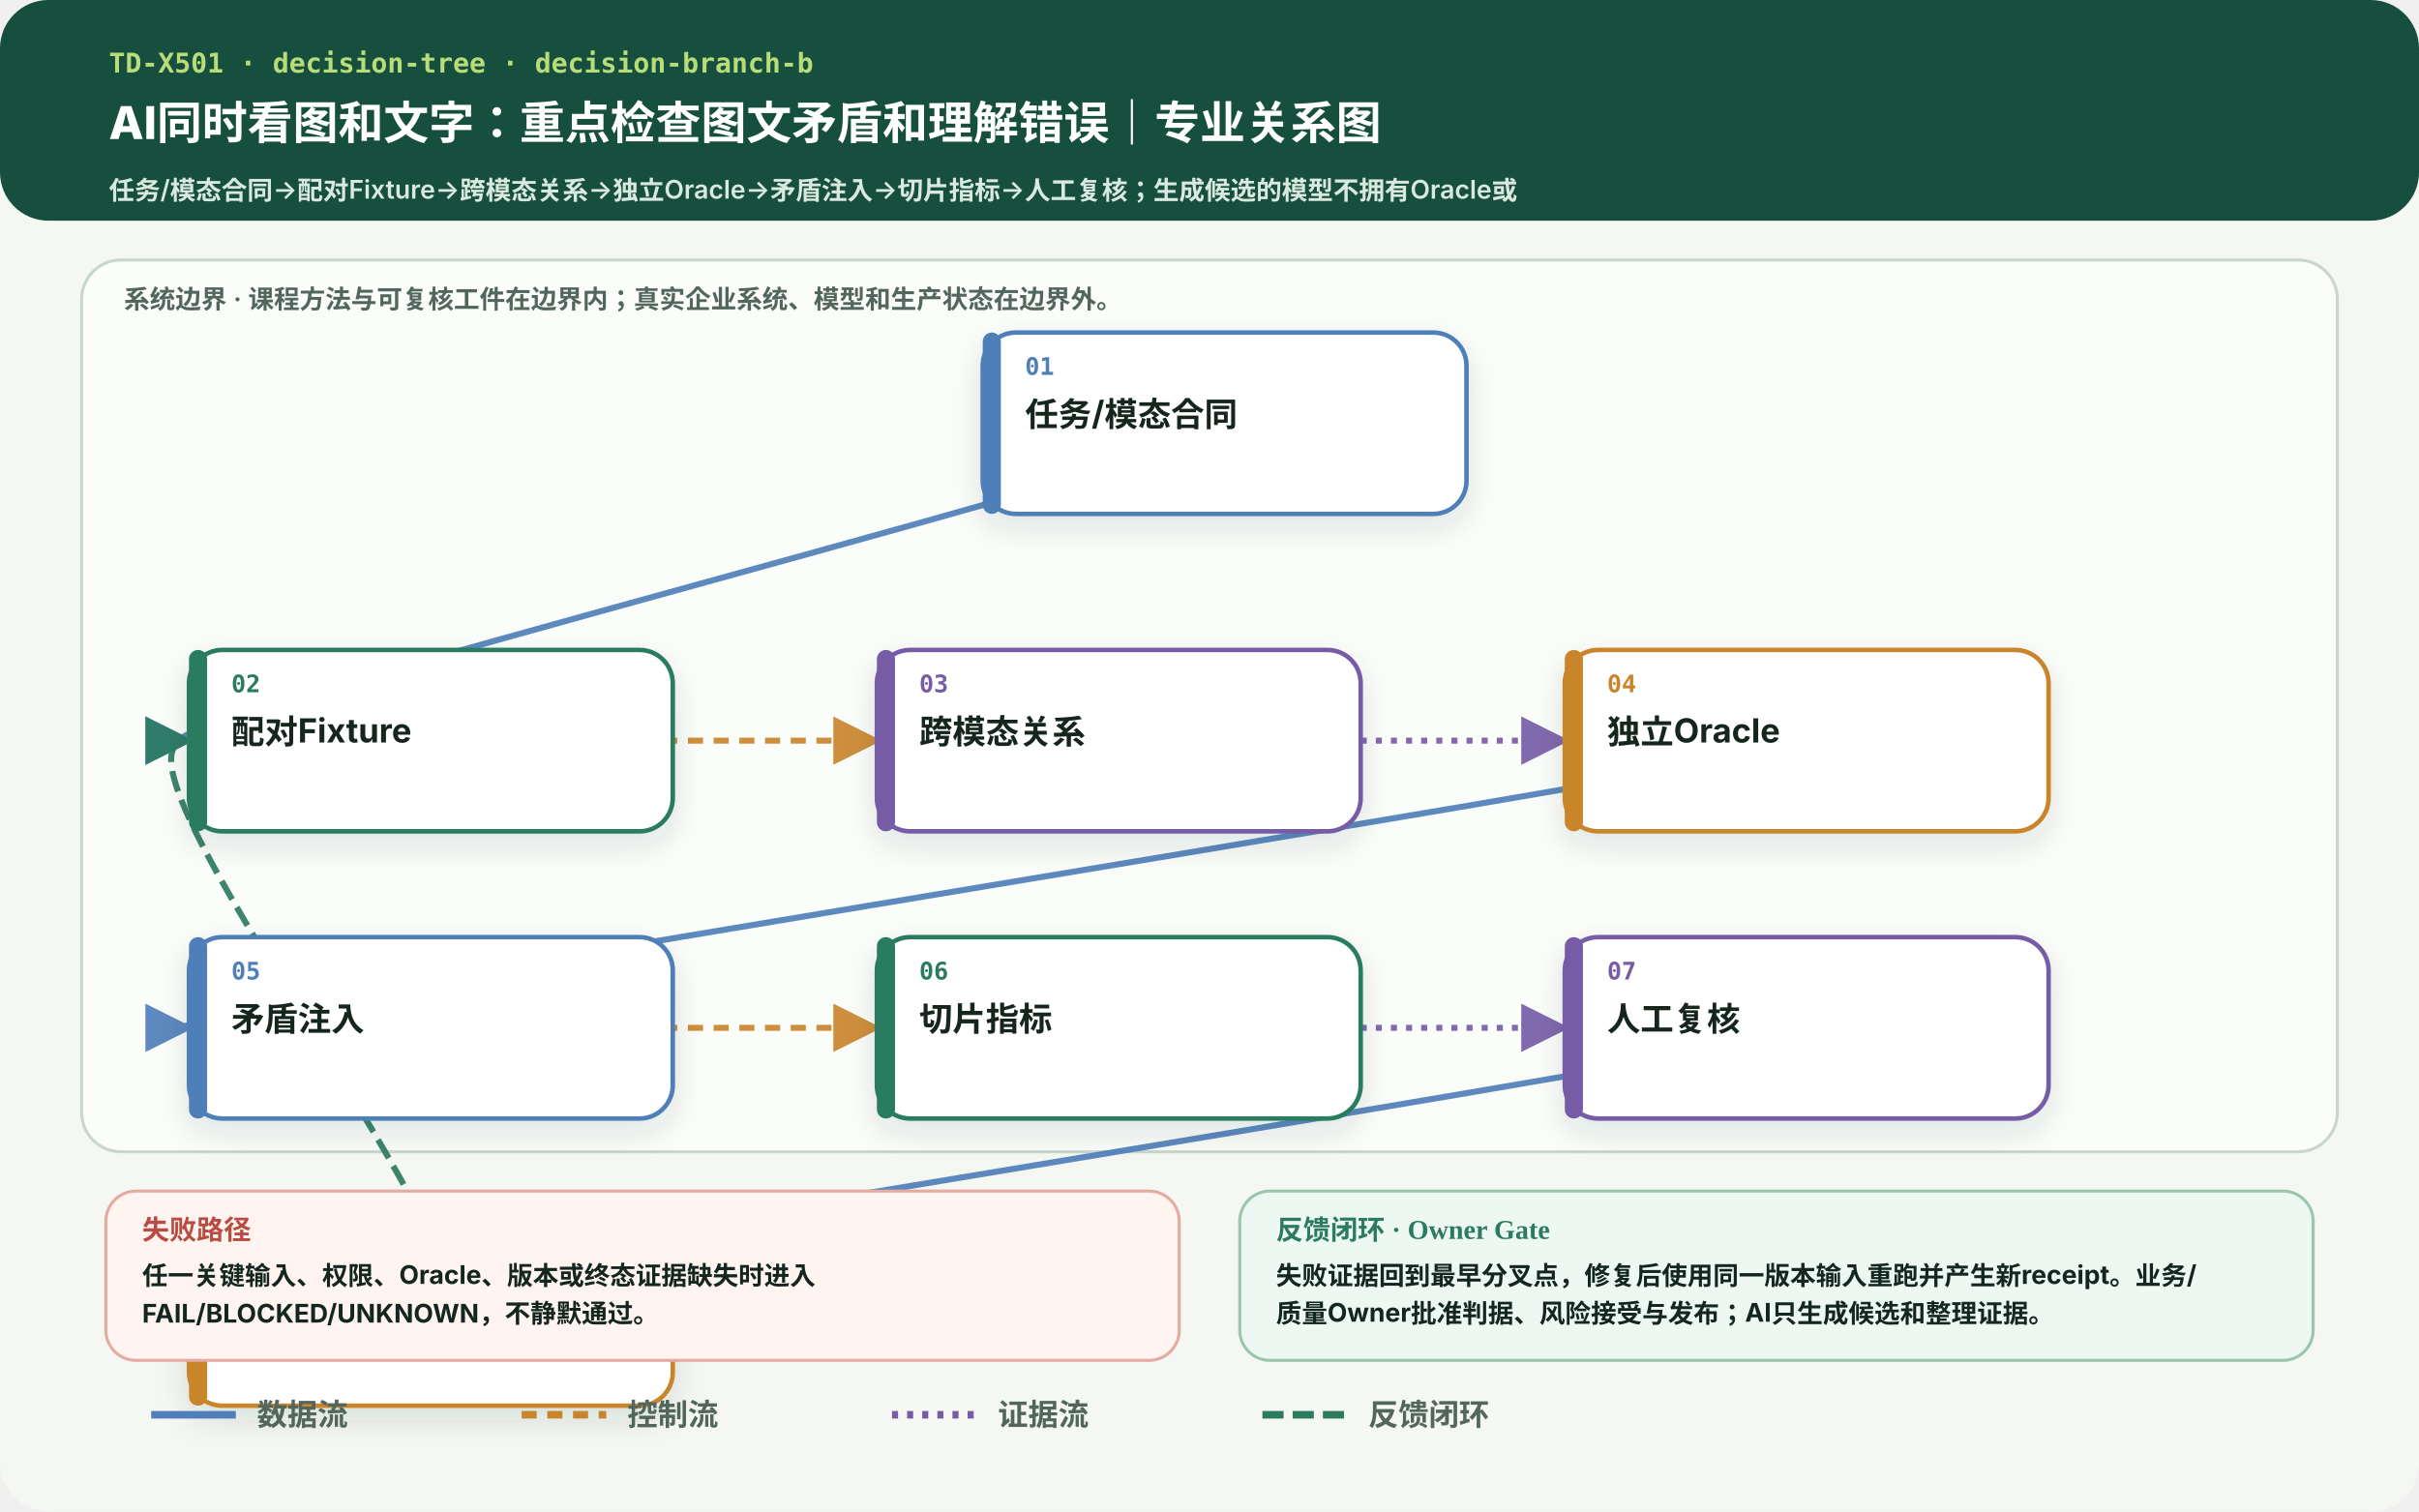
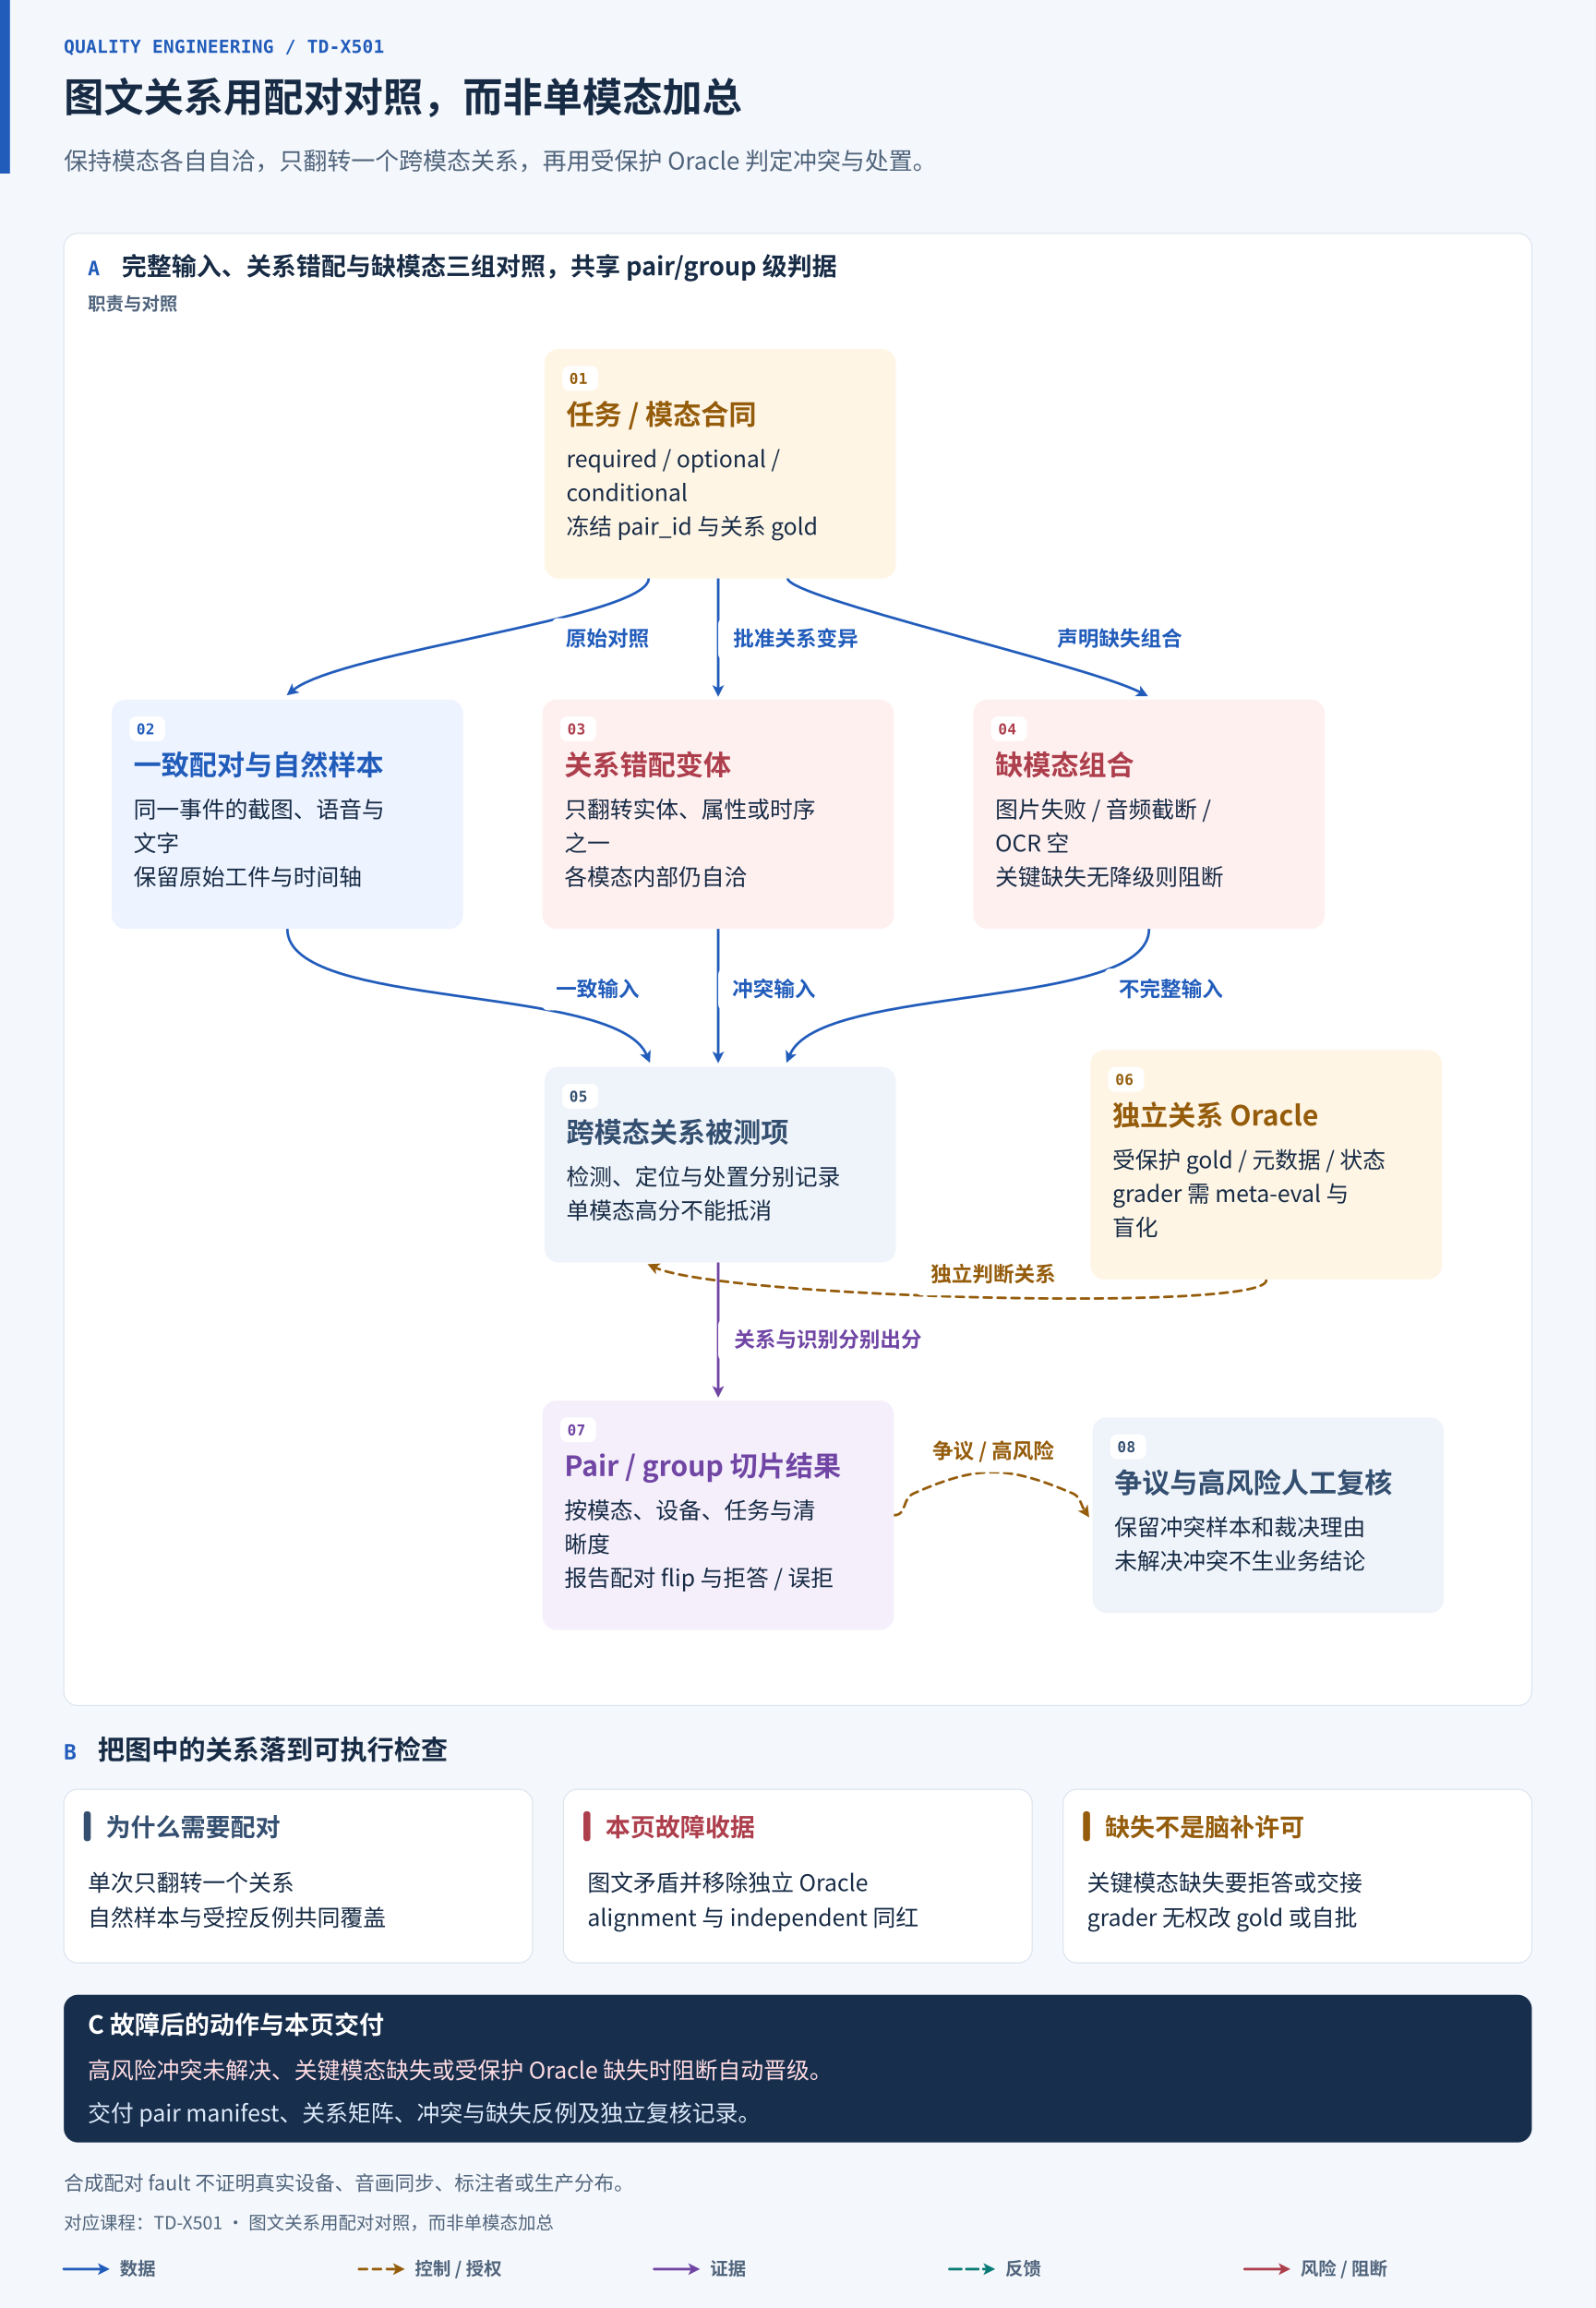
- <svg xmlns="http://www.w3.org/2000/svg" role="img" aria-labelledby="title desc" viewBox="0 0 1600 1000" width="1600" height="1000">
+ <svg xmlns="http://www.w3.org/2000/svg" width="1600" height="2314" viewBox="0 0 1600 2314" role="img" aria-labelledby="title desc" data-redraw-version="2">
+   <style>text{font-family:'PingFang SC','Microsoft YaHei','Noto Sans CJK SC',system-ui,sans-serif}.mono{font-family:'SFMono-Regular',Consolas,monospace;letter-spacing:.25px}</style>
  <defs>
-     <filter id="shadow" x="-15%" y="-15%" width="130%" height="140%">
-       <feDropShadow dx="0" dy="8" stdDeviation="10" flood-color="#173f32" flood-opacity="0.12" />
-     </filter>
-     <marker id="arrow-data" viewBox="0 0 10 10" refX="9" refY="5" markerWidth="8" markerHeight="8" orient="auto-start-reverse">
-       <path d="M 0 0 L 10 5 L 0 10 z" fill="#4f7fb8" />
+     <marker id="arr-data" markerUnits="userSpaceOnUse" markerWidth="12" markerHeight="12" refX="3" refY="6" orient="auto">
+       <path d="M0 0L12 6L0 12L3 6Z" fill="#215cbb" />
    </marker>
-     <marker id="arrow-control" viewBox="0 0 10 10" refX="9" refY="5" markerWidth="8" markerHeight="8" orient="auto-start-reverse">
-       <path d="M 0 0 L 10 5 L 0 10 z" fill="#c9852c" />
+     <marker id="arr-control" markerUnits="userSpaceOnUse" markerWidth="12" markerHeight="12" refX="3" refY="6" orient="auto">
+       <path d="M0 0L12 6L0 12L3 6Z" fill="#945c0b" />
    </marker>
-     <marker id="arrow-evidence" viewBox="0 0 10 10" refX="9" refY="5" markerWidth="8" markerHeight="8" orient="auto-start-reverse">
-       <path d="M 0 0 L 10 5 L 0 10 z" fill="#765ca6" />
+     <marker id="arr-evidence" markerUnits="userSpaceOnUse" markerWidth="12" markerHeight="12" refX="3" refY="6" orient="auto">
+       <path d="M0 0L12 6L0 12L3 6Z" fill="#7045a4" />
    </marker>
-     <marker id="arrow-feedback" viewBox="0 0 10 10" refX="9" refY="5" markerWidth="8" markerHeight="8" orient="auto-start-reverse">
-       <path d="M 0 0 L 10 5 L 0 10 z" fill="#2c7b61" />
+     <marker id="arr-feedback" markerUnits="userSpaceOnUse" markerWidth="12" markerHeight="12" refX="3" refY="6" orient="auto">
+       <path d="M0 0L12 6L0 12L3 6Z" fill="#087b76" />
+     </marker>
+     <marker id="arr-risk" markerUnits="userSpaceOnUse" markerWidth="12" markerHeight="12" refX="3" refY="6" orient="auto">
+       <path d="M0 0L12 6L0 12L3 6Z" fill="#ad3e4c" />
    </marker>
  </defs>
-   <rect width="1600" height="1000" rx="32" fill="#f4f7f2" />
-   <rect x="0" y="0" width="1600" height="146" rx="32" fill="#174f3f" />
-   <text x="72" y="48" font-family="ui-monospace,SFMono-Regular,Menlo,monospace" font-size="18" font-weight="800" fill="#b8dd78">TD-X501 · decision-tree · decision-branch-b</text>
-   <text x="72" y="92" text-anchor="start" font-family="-apple-system,BlinkMacSystemFont,'Segoe UI','PingFang SC',sans-serif" font-size="30" font-weight="800" fill="#ffffff">AI同时看图和文字：重点检查图文矛盾和理解错误｜专业关系图</text>
-   <text x="72" y="132" text-anchor="start" font-family="-apple-system,BlinkMacSystemFont,'Segoe UI','PingFang SC',sans-serif" font-size="17" font-weight="600" fill="#d9e9df">任务/模态合同→配对Fixture→跨模态关系→独立Oracle→矛盾注入→切片指标→人工复核；生成候选的模型不拥有Oracle或</text>
-   <rect x="54" y="172" width="1492" height="590" rx="26" fill="#fbfdfb" stroke="#c9d6cf" stroke-width="2" />
-   <text x="82" y="204" font-size="17" font-weight="800" fill="#52665e">系统边界 · 课程方法与可复核工件在边界内；真实企业系统、模型和生产状态在边界外。</text>
-   <path d="M 810 280 C 885 280, 50 490, 125 490" fill="none" stroke="#4f7fb8" stroke-width="4" stroke-dasharray="" marker-end="url(#arrow-data)" opacity="0.92" />
-   <path d="M 285 490 C 360 490, 505 490, 580 490" fill="none" stroke="#c9852c" stroke-width="4" stroke-dasharray="10 7" marker-end="url(#arrow-control)" opacity="0.92" />
-   <path d="M 740 490 C 815 490, 960 490, 1035 490" fill="none" stroke="#765ca6" stroke-width="4" stroke-dasharray="4 6" marker-end="url(#arrow-evidence)" opacity="0.92" />
-   <path d="M 1195 490 C 1270 490, 50 680, 125 680" fill="none" stroke="#4f7fb8" stroke-width="4" stroke-dasharray="" marker-end="url(#arrow-data)" opacity="0.92" />
-   <path d="M 285 680 C 360 680, 505 680, 580 680" fill="none" stroke="#c9852c" stroke-width="4" stroke-dasharray="10 7" marker-end="url(#arrow-control)" opacity="0.92" />
-   <path d="M 740 680 C 815 680, 960 680, 1035 680" fill="none" stroke="#765ca6" stroke-width="4" stroke-dasharray="4 6" marker-end="url(#arrow-evidence)" opacity="0.92" />
-   <path d="M 1195 680 C 1270 680, 50 870, 125 870" fill="none" stroke="#4f7fb8" stroke-width="4" stroke-dasharray="" marker-end="url(#arrow-data)" opacity="0.92" />
-   <path d="M 285 870 C 360 870, 50 490, 125 490" fill="none" stroke="#2c7b61" stroke-width="4" stroke-dasharray="14 6" marker-end="url(#arrow-feedback)" opacity="0.92" />
-   <g filter="url(#shadow)">
-     <rect x="650" y="220" width="320" height="120" rx="22" fill="#ffffff" stroke="#4f7fb8" stroke-width="3" />
-     <rect x="650" y="220" width="12" height="120" rx="6" fill="#4f7fb8" />
-     <text x="678" y="248" font-family="ui-monospace,SFMono-Regular,Menlo,monospace" font-size="16" font-weight="800" fill="#4f7fb8">01</text>
-     <text x="678" y="282" text-anchor="start" font-family="-apple-system,BlinkMacSystemFont,'Segoe UI','PingFang SC',sans-serif" font-size="22" font-weight="700" fill="#13261f">任务/模态合同</text>
+   <rect width="1600" height="2314" fill="#f4f7fb" />
+   <rect width="10" height="174" fill="#215cbb" />
+   <text x="64" y="53" font-size="18" fill="#215cbb" font-weight="750" class="mono">QUALITY ENGINEERING  /  TD-X501</text>
+   <text x="64" y="112" font-size="40" fill="#172b45" font-weight="750">图文关系用配对对照，而非单模态加总</text>
+   <text x="64" y="170" font-size="24" fill="#50647c" font-weight="450">保持模态各自自洽，只翻转一个跨模态关系，再用受保护 Oracle 判定冲突与处置。</text>
+   <g id="system-graph" data-region="64,234,1472,1475.9840728100112">
+     <rect x="64" y="234" width="1472" height="1475.984" rx="14" fill="#fff" stroke="#d9e2ed" />
+     <text x="88" y="276" font-size="20" fill="#215cbb" font-weight="800" class="mono">A</text>
+     <text x="122" y="276" font-size="25" fill="#172b45" font-weight="700">完整输入、关系错配与缺模态三组对照，共享 pair/group 级判据</text>
+     <text x="88" y="311" font-size="18" fill="#50647c" font-weight="550">职责与对照</text>
+     <g transform="translate(111.9454 350) scale(0.9954494)" data-graph-scale="0.9954493742889646" data-routing="dot">
+       <path class="edge edge-data" d="M541 231 C541 270.32 231.65 304.58 183.32 343.11" fill="none" stroke="#215cbb" stroke-width="2.6" stroke-linecap="round" stroke-linejoin="round" marker-end="url(#arr-data)" data-edge-id="e0" data-from="contract" data-to="natural" />
+       <path class="edge edge-data" d="M611 231 C611 281.09 611 296.48 611 341.28" fill="none" stroke="#215cbb" stroke-width="2.6" stroke-linecap="round" stroke-linejoin="round" marker-end="url(#arr-data)" data-edge-id="e1" data-from="contract" data-to="flip" />
+       <path class="edge edge-data" d="M681 231 C681 250.33 979.95 317.31 1036 345.57" fill="none" stroke="#215cbb" stroke-width="2.6" stroke-linecap="round" stroke-linejoin="round" marker-end="url(#arr-data)" data-edge-id="e2" data-from="contract" data-to="missing" />
+       <path class="edge edge-data" d="M177 584 C177 666.45 507.67 638.51 538.68 710.61" fill="none" stroke="#215cbb" stroke-width="2.6" stroke-linecap="round" stroke-linejoin="round" marker-end="url(#arr-data)" data-edge-id="e3" data-from="natural" data-to="relation" />
+       <path class="edge edge-data" d="M611 584 C611 641.26 611 658.43 611 710.36" fill="none" stroke="#215cbb" stroke-width="2.6" stroke-linecap="round" stroke-linejoin="round" marker-end="url(#arr-data)" data-edge-id="e4" data-from="flip" data-to="relation" />
+       <path class="edge edge-data" d="M1045 584 C1045 666.45 714.33 638.51 683.32 710.61" fill="none" stroke="#215cbb" stroke-width="2.6" stroke-linecap="round" stroke-linejoin="round" marker-end="url(#arr-data)" data-edge-id="e5" data-from="missing" data-to="relation" />
+       <path class="edge edge-control" d="M1163 938 C1163 970.41 616.32 955.74 547.99 925.29" fill="none" stroke="#945c0b" stroke-width="2.6" stroke-linecap="round" stroke-linejoin="round" stroke-dasharray="8 6" marker-end="url(#arr-control)" data-edge-id="e6" data-from="oracle" data-to="relation" />
+       <path class="edge edge-evidence" d="M611 919 C611 977.09 611 994.51 611 1047.19" fill="none" stroke="#7045a4" stroke-width="2.6" stroke-linecap="round" stroke-linejoin="round" marker-end="url(#arr-evidence)" data-edge-id="e7" data-from="relation" data-to="slices" />
+       <path class="edge edge-control" d="M788 1174.5 C801.21 1174.5 795.92 1157.85 808 1152.5 C873.03 1123.73 902.64 1124.49 968 1152.5 C975.96 1155.91 976.43 1164.22 979.8 1169.3" fill="none" stroke="#945c0b" stroke-width="2.6" stroke-linecap="round" stroke-linejoin="round" stroke-dasharray="8 6" marker-end="url(#arr-control)" data-edge-id="e8" data-from="slices" data-to="human" />
+       <g id="node-contract" class="node node-control" data-region="436,0,354,231">
+         <rect x="436" y="0" width="354" height="231" rx="14" fill="#fff5e5" stroke="none" />
+         <rect x="454" y="17" width="36" height="25" rx="7" fill="#fff" stroke="none" />
+         <text x="461" y="35" font-size="15" fill="#945c0b" font-weight="750" class="mono">01</text>
+         <text x="458" y="76" font-size="28" fill="#945c0b" font-weight="700">任务 / 模态合同</text>
+         <text x="458" y="119" font-size="23" fill="#172b45" font-weight="450">required / optional /</text>
+         <text x="458" y="153" font-size="23" fill="#172b45" font-weight="450">conditional</text>
+         <text x="458" y="187" font-size="23" fill="#172b45" font-weight="450">冻结 pair_id 与关系 gold</text>
+       </g>
+       <g id="node-natural" class="node node-input" data-region="0,353,354,231">
+         <rect x="0" y="353" width="354" height="231" rx="14" fill="#edf3ff" stroke="none" />
+         <rect x="18" y="370" width="36" height="25" rx="7" fill="#fff" stroke="none" />
+         <text x="25" y="388" font-size="15" fill="#215cbb" font-weight="750" class="mono">02</text>
+         <text x="22" y="429" font-size="28" fill="#215cbb" font-weight="700">一致配对与自然样本</text>
+         <text x="22" y="472" font-size="23" fill="#172b45" font-weight="450">同一事件的截图、语音与</text>
+         <text x="22" y="506" font-size="23" fill="#172b45" font-weight="450">文字</text>
+         <text x="22" y="540" font-size="23" fill="#172b45" font-weight="450">保留原始工件与时间轴</text>
+       </g>
+       <g id="node-flip" class="node node-risk" data-region="434,353,354,231">
+         <rect x="434" y="353" width="354" height="231" rx="14" fill="#fff0f0" stroke="none" />
+         <rect x="452" y="370" width="36" height="25" rx="7" fill="#fff" stroke="none" />
+         <text x="459" y="388" font-size="15" fill="#ad3e4c" font-weight="750" class="mono">03</text>
+         <text x="456" y="429" font-size="28" fill="#ad3e4c" font-weight="700">关系错配变体</text>
+         <text x="456" y="472" font-size="23" fill="#172b45" font-weight="450">只翻转实体、属性或时序</text>
+         <text x="456" y="506" font-size="23" fill="#172b45" font-weight="450">之一</text>
+         <text x="456" y="540" font-size="23" fill="#172b45" font-weight="450">各模态内部仍自洽</text>
+       </g>
+       <g id="node-missing" class="node node-risk" data-region="868,353,354,231">
+         <rect x="868" y="353" width="354" height="231" rx="14" fill="#fff0f0" stroke="none" />
+         <rect x="886" y="370" width="36" height="25" rx="7" fill="#fff" stroke="none" />
+         <text x="893" y="388" font-size="15" fill="#ad3e4c" font-weight="750" class="mono">04</text>
+         <text x="890" y="429" font-size="28" fill="#ad3e4c" font-weight="700">缺模态组合</text>
+         <text x="890" y="472" font-size="23" fill="#172b45" font-weight="450">图片失败 / 音频截断 /</text>
+         <text x="890" y="506" font-size="23" fill="#172b45" font-weight="450">OCR 空</text>
+         <text x="890" y="540" font-size="23" fill="#172b45" font-weight="450">关键缺失无降级则阻断</text>
+       </g>
+       <g id="node-relation" class="node node-process" data-region="436,723,354,197">
+         <rect x="436" y="723" width="354" height="197" rx="14" fill="#eff4fa" stroke="none" />
+         <rect x="454" y="740" width="36" height="25" rx="7" fill="#fff" stroke="none" />
+         <text x="461" y="758" font-size="15" fill="#344f70" font-weight="750" class="mono">05</text>
+         <text x="458" y="799" font-size="28" fill="#344f70" font-weight="700">跨模态关系被测项</text>
+         <text x="458" y="842" font-size="23" fill="#172b45" font-weight="450">检测、定位与处置分别记录</text>
+         <text x="458" y="876" font-size="23" fill="#172b45" font-weight="450">单模态高分不能抵消</text>
+       </g>
+       <g id="node-oracle" class="node node-control" data-region="986,706,354,231">
+         <rect x="986" y="706" width="354" height="231" rx="14" fill="#fff5e5" stroke="none" />
+         <rect x="1004" y="723" width="36" height="25" rx="7" fill="#fff" stroke="none" />
+         <text x="1011" y="741" font-size="15" fill="#945c0b" font-weight="750" class="mono">06</text>
+         <text x="1008" y="782" font-size="28" fill="#945c0b" font-weight="700">独立关系 Oracle</text>
+         <text x="1008" y="825" font-size="23" fill="#172b45" font-weight="450">受保护 gold / 元数据 / 状态</text>
+         <text x="1008" y="859" font-size="23" fill="#172b45" font-weight="450">grader 需 meta-eval 与</text>
+         <text x="1008" y="893" font-size="23" fill="#172b45" font-weight="450">盲化</text>
+       </g>
+       <g id="node-slices" class="node node-evidence" data-region="434,1059,354,231">
+         <rect x="434" y="1059" width="354" height="231" rx="14" fill="#f4effb" stroke="none" />
+         <rect x="452" y="1076" width="36" height="25" rx="7" fill="#fff" stroke="none" />
+         <text x="459" y="1094" font-size="15" fill="#7045a4" font-weight="750" class="mono">07</text>
+         <text x="456" y="1135" font-size="28" fill="#7045a4" font-weight="700">Pair / group 切片结果</text>
+         <text x="456" y="1178" font-size="23" fill="#172b45" font-weight="450">按模态、设备、任务与清</text>
+         <text x="456" y="1212" font-size="23" fill="#172b45" font-weight="450">晰度</text>
+         <text x="456" y="1246" font-size="23" fill="#172b45" font-weight="450">报告配对 flip 与拒答 / 误拒</text>
+       </g>
+       <g id="node-human" class="node node-process" data-region="988,1076,354,197">
+         <rect x="988" y="1076" width="354" height="197" rx="14" fill="#eff4fa" stroke="none" />
+         <rect x="1006" y="1093" width="36" height="25" rx="7" fill="#fff" stroke="none" />
+         <text x="1013" y="1111" font-size="15" fill="#344f70" font-weight="750" class="mono">08</text>
+         <text x="1010" y="1152" font-size="28" fill="#344f70" font-weight="700">争议与高风险人工复核</text>
+         <text x="1010" y="1195" font-size="23" fill="#172b45" font-weight="450">保留冲突样本和裁决理由</text>
+         <text x="1010" y="1229" font-size="23" fill="#172b45" font-weight="450">未解决冲突不生业务结论</text>
+       </g>
+       <rect x="443.38" y="271" width="112" height="42" rx="6" fill="#fff" stroke="none" />
+       <text x="499.38" y="299" font-size="21" fill="#215cbb" font-weight="600" text-anchor="middle" class="edge-label" data-edge-id="e0">原始对照</text>
+       <rect x="611" y="271" width="156" height="42" rx="6" fill="#fff" stroke="none" />
+       <text x="689" y="299" font-size="21" fill="#215cbb" font-weight="600" text-anchor="middle" class="edge-label" data-edge-id="e1">批准关系变异</text>
+       <rect x="937.4" y="271" width="156" height="42" rx="6" fill="#fff" stroke="none" />
+       <text x="1015.4" y="299" font-size="21" fill="#215cbb" font-weight="600" text-anchor="middle" class="edge-label" data-edge-id="e2">声明缺失组合</text>
+       <rect x="433.44" y="624" width="112" height="42" rx="6" fill="#fff" stroke="none" />
+       <text x="489.44" y="652" font-size="21" fill="#215cbb" font-weight="600" text-anchor="middle" class="edge-label" data-edge-id="e3">一致输入</text>
+       <rect x="611" y="624" width="112" height="42" rx="6" fill="#fff" stroke="none" />
+       <text x="667" y="652" font-size="21" fill="#215cbb" font-weight="600" text-anchor="middle" class="edge-label" data-edge-id="e4">冲突输入</text>
+       <rect x="999.9" y="624" width="134" height="42" rx="6" fill="#fff" stroke="none" />
+       <text x="1066.9" y="652" font-size="21" fill="#215cbb" font-weight="600" text-anchor="middle" class="edge-label" data-edge-id="e5">不完整输入</text>
+       <rect x="810" y="911.13" width="156" height="42" rx="6" fill="#fff" stroke="none" />
+       <text x="888" y="939.13" font-size="21" fill="#945c0b" font-weight="600" text-anchor="middle" class="edge-label" data-edge-id="e6">独立判断关系</text>
+       <rect x="611" y="977" width="221" height="42" rx="6" fill="#fff" stroke="none" />
+       <text x="721.5" y="1005" font-size="21" fill="#7045a4" font-weight="600" text-anchor="middle" class="edge-label" data-edge-id="e7">关系与识别分别出分</text>
+       <rect x="808" y="1089.21" width="160" height="42" rx="6" fill="#fff" stroke="none" />
+       <text x="888" y="1117.21" font-size="21" fill="#945c0b" font-weight="600" text-anchor="middle" class="edge-label" data-edge-id="e8">争议 / 高风险</text>
+     </g>
  </g>
-   <g filter="url(#shadow)">
-     <rect x="125" y="430" width="320" height="120" rx="22" fill="#ffffff" stroke="#2c7b61" stroke-width="3" />
-     <rect x="125" y="430" width="12" height="120" rx="6" fill="#2c7b61" />
-     <text x="153" y="458" font-family="ui-monospace,SFMono-Regular,Menlo,monospace" font-size="16" font-weight="800" fill="#2c7b61">02</text>
-     <text x="153" y="492" text-anchor="start" font-family="-apple-system,BlinkMacSystemFont,'Segoe UI','PingFang SC',sans-serif" font-size="22" font-weight="700" fill="#13261f">配对Fixture</text>
+   <text x="64" y="1763.984" font-size="21" fill="#215cbb" font-weight="800" class="mono">B</text>
+   <text x="98" y="1763.984" font-size="27" fill="#172b45" font-weight="700">把图中的关系落到可执行检查</text>
+   <g id="detail-0" data-region="64,1793.9840728100112,470,174">
+     <rect x="64" y="1793.984" width="470" height="174" rx="14" fill="#fff" stroke="#d9e2ed" />
+     <rect x="84" y="1815.984" width="7" height="30" rx="3" fill="#344f70" stroke="none" />
+     <text x="106" y="1840.984" font-size="25" fill="#344f70" font-weight="700">为什么需要配对</text>
+     <text x="88" y="1895.984" font-size="23" fill="#172b45" font-weight="450">单次只翻转一个关系</text>
+     <text x="88" y="1930.984" font-size="23" fill="#172b45" font-weight="450">自然样本与受控反例共同覆盖</text>
  </g>
-   <g filter="url(#shadow)">
-     <rect x="580" y="430" width="320" height="120" rx="22" fill="#ffffff" stroke="#765ca6" stroke-width="3" />
-     <rect x="580" y="430" width="12" height="120" rx="6" fill="#765ca6" />
-     <text x="608" y="458" font-family="ui-monospace,SFMono-Regular,Menlo,monospace" font-size="16" font-weight="800" fill="#765ca6">03</text>
-     <text x="608" y="492" text-anchor="start" font-family="-apple-system,BlinkMacSystemFont,'Segoe UI','PingFang SC',sans-serif" font-size="22" font-weight="700" fill="#13261f">跨模态关系</text>
+   <g id="detail-1" data-region="565,1793.9840728100112,470,174">
+     <rect x="565" y="1793.984" width="470" height="174" rx="14" fill="#fff" stroke="#d9e2ed" />
+     <rect x="585" y="1815.984" width="7" height="30" rx="3" fill="#ad3e4c" stroke="none" />
+     <text x="607" y="1840.984" font-size="25" fill="#ad3e4c" font-weight="700">本页故障收据</text>
+     <text x="589" y="1895.984" font-size="23" fill="#172b45" font-weight="450">图文矛盾并移除独立 Oracle</text>
+     <text x="589" y="1930.984" font-size="23" fill="#172b45" font-weight="450">alignment 与 independent 同红</text>
  </g>
-   <g filter="url(#shadow)">
-     <rect x="1035" y="430" width="320" height="120" rx="22" fill="#ffffff" stroke="#c9852c" stroke-width="3" />
-     <rect x="1035" y="430" width="12" height="120" rx="6" fill="#c9852c" />
-     <text x="1063" y="458" font-family="ui-monospace,SFMono-Regular,Menlo,monospace" font-size="16" font-weight="800" fill="#c9852c">04</text>
-     <text x="1063" y="492" text-anchor="start" font-family="-apple-system,BlinkMacSystemFont,'Segoe UI','PingFang SC',sans-serif" font-size="22" font-weight="700" fill="#13261f">独立Oracle</text>
+   <g id="detail-2" data-region="1066,1793.9840728100112,470,174">
+     <rect x="1066" y="1793.984" width="470" height="174" rx="14" fill="#fff" stroke="#d9e2ed" />
+     <rect x="1086" y="1815.984" width="7" height="30" rx="3" fill="#945c0b" stroke="none" />
+     <text x="1108" y="1840.984" font-size="25" fill="#945c0b" font-weight="700">缺失不是脑补许可</text>
+     <text x="1090" y="1895.984" font-size="23" fill="#172b45" font-weight="450">关键模态缺失要拒答或交接</text>
+     <text x="1090" y="1930.984" font-size="23" fill="#172b45" font-weight="450">grader 无权改 gold 或自批</text>
  </g>
-   <g filter="url(#shadow)">
-     <rect x="125" y="620" width="320" height="120" rx="22" fill="#ffffff" stroke="#4f7fb8" stroke-width="3" />
-     <rect x="125" y="620" width="12" height="120" rx="6" fill="#4f7fb8" />
-     <text x="153" y="648" font-family="ui-monospace,SFMono-Regular,Menlo,monospace" font-size="16" font-weight="800" fill="#4f7fb8">05</text>
-     <text x="153" y="682" text-anchor="start" font-family="-apple-system,BlinkMacSystemFont,'Segoe UI','PingFang SC',sans-serif" font-size="22" font-weight="700" fill="#13261f">矛盾注入</text>
+   <g id="failure-and-output" data-region="64,1999.9840728100112,1472,148">
+     <rect x="64" y="1999.984" width="1472" height="148" rx="14" fill="#172e4c" stroke="none" />
+     <text x="88" y="2038.984" font-size="25" fill="#fff" font-weight="700">C  故障后的动作与本页交付</text>
+     <text x="88" y="2083.984" font-size="23" fill="#ffdce2" font-weight="450">高风险冲突未解决、关键模态缺失或受保护 Oracle 缺失时阻断自动晋级。</text>
+     <text x="88" y="2126.984" font-size="23" fill="#dce9fa" font-weight="450">交付 pair manifest、关系矩阵、冲突与缺失反例及独立复核记录。</text>
  </g>
-   <g filter="url(#shadow)">
-     <rect x="580" y="620" width="320" height="120" rx="22" fill="#ffffff" stroke="#2c7b61" stroke-width="3" />
-     <rect x="580" y="620" width="12" height="120" rx="6" fill="#2c7b61" />
-     <text x="608" y="648" font-family="ui-monospace,SFMono-Regular,Menlo,monospace" font-size="16" font-weight="800" fill="#2c7b61">06</text>
-     <text x="608" y="682" text-anchor="start" font-family="-apple-system,BlinkMacSystemFont,'Segoe UI','PingFang SC',sans-serif" font-size="22" font-weight="700" fill="#13261f">切片指标</text>
-   </g>
-   <g filter="url(#shadow)">
-     <rect x="1035" y="620" width="320" height="120" rx="22" fill="#ffffff" stroke="#765ca6" stroke-width="3" />
-     <rect x="1035" y="620" width="12" height="120" rx="6" fill="#765ca6" />
-     <text x="1063" y="648" font-family="ui-monospace,SFMono-Regular,Menlo,monospace" font-size="16" font-weight="800" fill="#765ca6">07</text>
-     <text x="1063" y="682" text-anchor="start" font-family="-apple-system,BlinkMacSystemFont,'Segoe UI','PingFang SC',sans-serif" font-size="22" font-weight="700" fill="#13261f">人工复核</text>
-   </g>
-   <g filter="url(#shadow)">
-     <rect x="125" y="810" width="320" height="120" rx="22" fill="#ffffff" stroke="#c9852c" stroke-width="3" />
-     <rect x="125" y="810" width="12" height="120" rx="6" fill="#c9852c" />
-     <text x="153" y="838" font-family="ui-monospace,SFMono-Regular,Menlo,monospace" font-size="16" font-weight="800" fill="#c9852c">08</text>
-     <text x="153" y="872" text-anchor="start" font-family="-apple-system,BlinkMacSystemFont,'Segoe UI','PingFang SC',sans-serif" font-size="22" font-weight="700" fill="#13261f">版本化输入</text>
-   </g>
-   <g transform="translate(70 788)">
-     <rect width="710" height="112" rx="20" fill="#fff4ef" stroke="#e5aaa2" stroke-width="2" />
-     <text x="24" y="32" font-size="18" font-weight="900" fill="#b84c42">失败路径</text>
-     <text x="24" y="62" text-anchor="start" font-family="-apple-system,BlinkMacSystemFont,'Segoe UI','PingFang SC',sans-serif" font-size="17" font-weight="650" fill="#13261f">任一关键输入、权限、Oracle、版本或终态证据缺失时进入</text>
-     <text x="24" y="87" text-anchor="start" font-family="-apple-system,BlinkMacSystemFont,'Segoe UI','PingFang SC',sans-serif" font-size="17" font-weight="650" fill="#13261f">FAIL/BLOCKED/UNKNOWN，不静默通过。</text>
-   </g>
-   <g transform="translate(820 788)">
-     <rect width="710" height="112" rx="20" fill="#eef8f2" stroke="#9bc6ac" stroke-width="2" />
-     <text x="24" y="32" font-size="18" font-weight="900" fill="#2c7b61">反馈闭环 · Owner Gate</text>
-     <text x="24" y="62" text-anchor="start" font-family="-apple-system,BlinkMacSystemFont,'Segoe UI','PingFang SC',sans-serif" font-size="17" font-weight="650" fill="#13261f">失败证据回到最早分叉点，修复后使用同一版本输入重跑并产生新receipt。业务/</text>
-     <text x="24" y="87" text-anchor="start" font-family="-apple-system,BlinkMacSystemFont,'Segoe UI','PingFang SC',sans-serif" font-size="17" font-weight="650" fill="#13261f">质量Owner批准判据、风险接受与发布；AI只生成候选和整理证据。</text>
-   </g>
-   <g transform="translate(100 936)">
-     <line x1="0" y1="0" x2="56" y2="0" stroke="#4f7fb8" stroke-width="5" stroke-dasharray="" />
-     <text x="70" y="7" font-size="20" font-weight="700" fill="#52665e">数据流</text>
-   </g>
-   <g transform="translate(345 936)">
-     <line x1="0" y1="0" x2="56" y2="0" stroke="#c9852c" stroke-width="5" stroke-dasharray="10 7" />
-     <text x="70" y="7" font-size="20" font-weight="700" fill="#52665e">控制流</text>
-   </g>
-   <g transform="translate(590 936)">
-     <line x1="0" y1="0" x2="56" y2="0" stroke="#765ca6" stroke-width="5" stroke-dasharray="4 6" />
-     <text x="70" y="7" font-size="20" font-weight="700" fill="#52665e">证据流</text>
-   </g>
-   <g transform="translate(835 936)">
-     <line x1="0" y1="0" x2="56" y2="0" stroke="#2c7b61" stroke-width="5" stroke-dasharray="14 6" />
-     <text x="70" y="7" font-size="20" font-weight="700" fill="#52665e">反馈闭环</text>
-   </g>
+   <text x="64" y="2195.984" font-size="20" fill="#50647c" font-weight="450">合成配对 fault 不证明真实设备、音画同步、标注者或生产分布。</text>
+   <text x="64" y="2234.984" font-size="18" fill="#50647c" font-weight="450">对应课程：TD-X501 · 图文关系用配对对照，而非单模态加总</text>
+   <path class="edge edge-data" d="M64 2274.984 L101 2274.984" fill="none" stroke="#215cbb" stroke-width="2.6" stroke-linecap="round" stroke-linejoin="round" marker-end="url(#arr-data)" />
+   <text x="120" y="2280.984" font-size="18" fill="#50647c" font-weight="550">数据</text>
+   <path class="edge edge-control" d="M360 2274.984 L397 2274.984" fill="none" stroke="#945c0b" stroke-width="2.6" stroke-linecap="round" stroke-linejoin="round" stroke-dasharray="8 6" marker-end="url(#arr-control)" />
+   <text x="416" y="2280.984" font-size="18" fill="#50647c" font-weight="550">控制 / 授权</text>
+   <path class="edge edge-evidence" d="M656 2274.984 L693 2274.984" fill="none" stroke="#7045a4" stroke-width="2.6" stroke-linecap="round" stroke-linejoin="round" marker-end="url(#arr-evidence)" />
+   <text x="712" y="2280.984" font-size="18" fill="#50647c" font-weight="550">证据</text>
+   <path class="edge edge-feedback" d="M952 2274.984 L989 2274.984" fill="none" stroke="#087b76" stroke-width="2.6" stroke-linecap="round" stroke-linejoin="round" stroke-dasharray="12 5" marker-end="url(#arr-feedback)" />
+   <text x="1008" y="2280.984" font-size="18" fill="#50647c" font-weight="550">反馈</text>
+   <path class="edge edge-risk" d="M1248 2274.984 L1285 2274.984" fill="none" stroke="#ad3e4c" stroke-width="2.6" stroke-linecap="round" stroke-linejoin="round" marker-end="url(#arr-risk)" />
+   <text x="1304" y="2280.984" font-size="18" fill="#50647c" font-weight="550">风险 / 阻断</text>
</svg>
